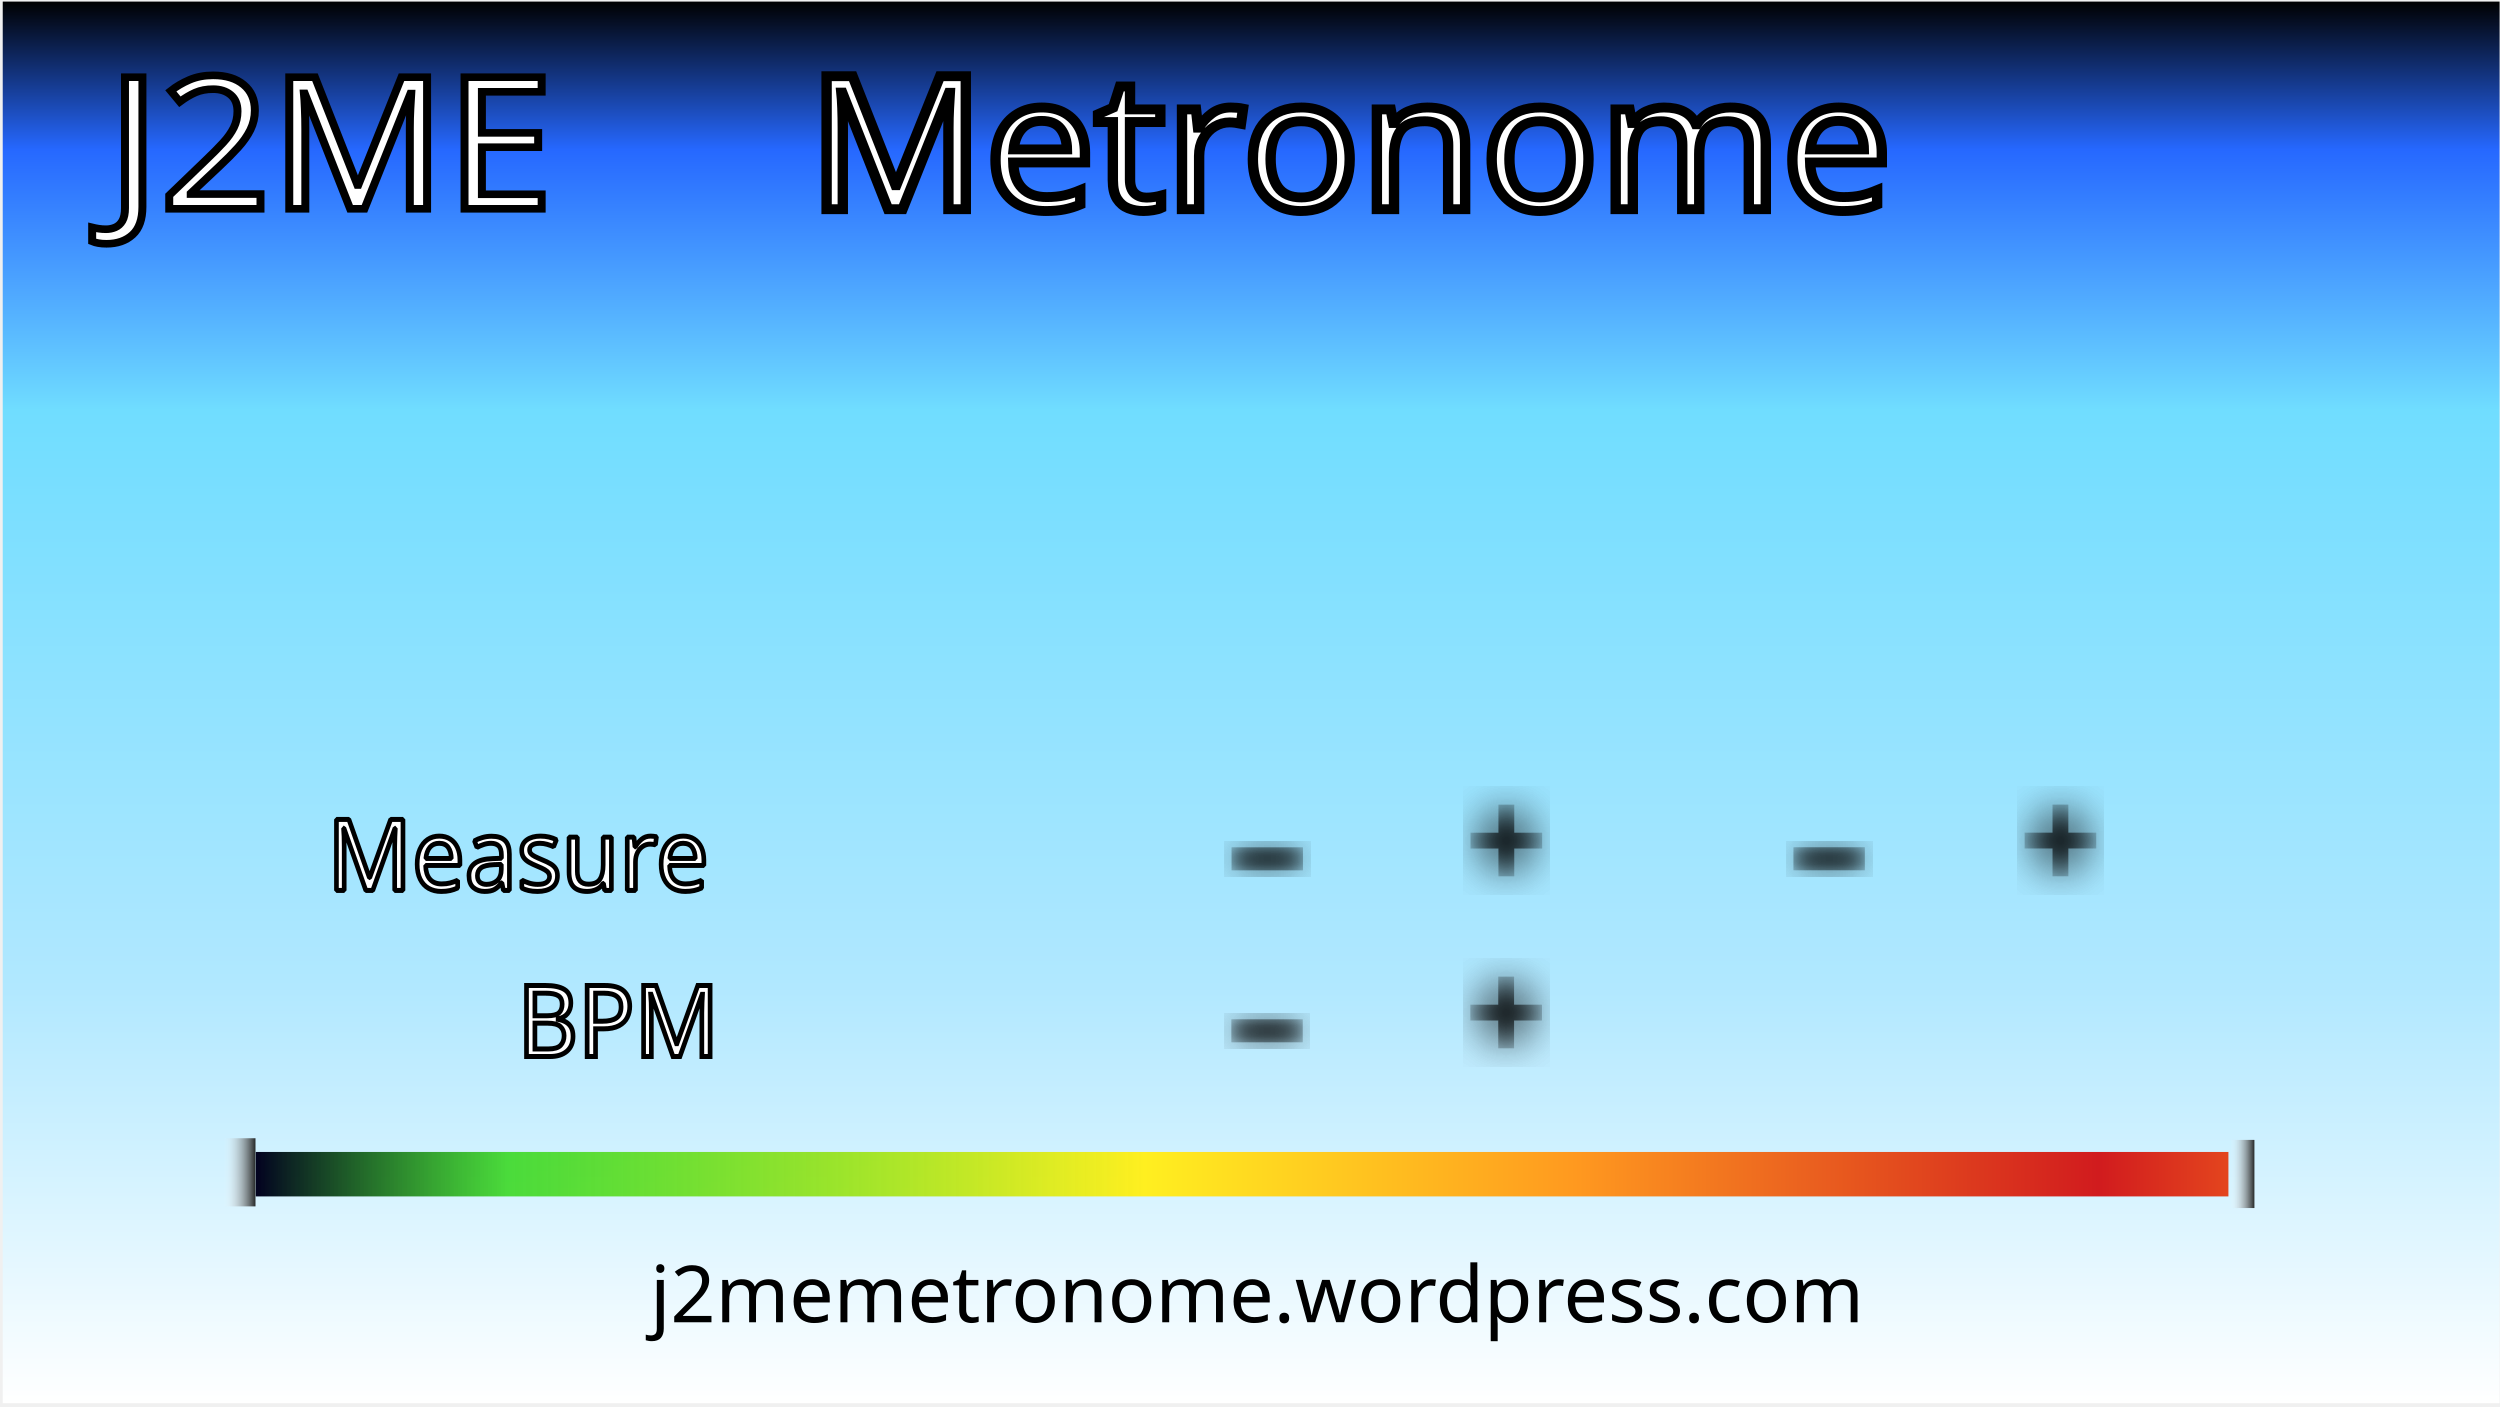
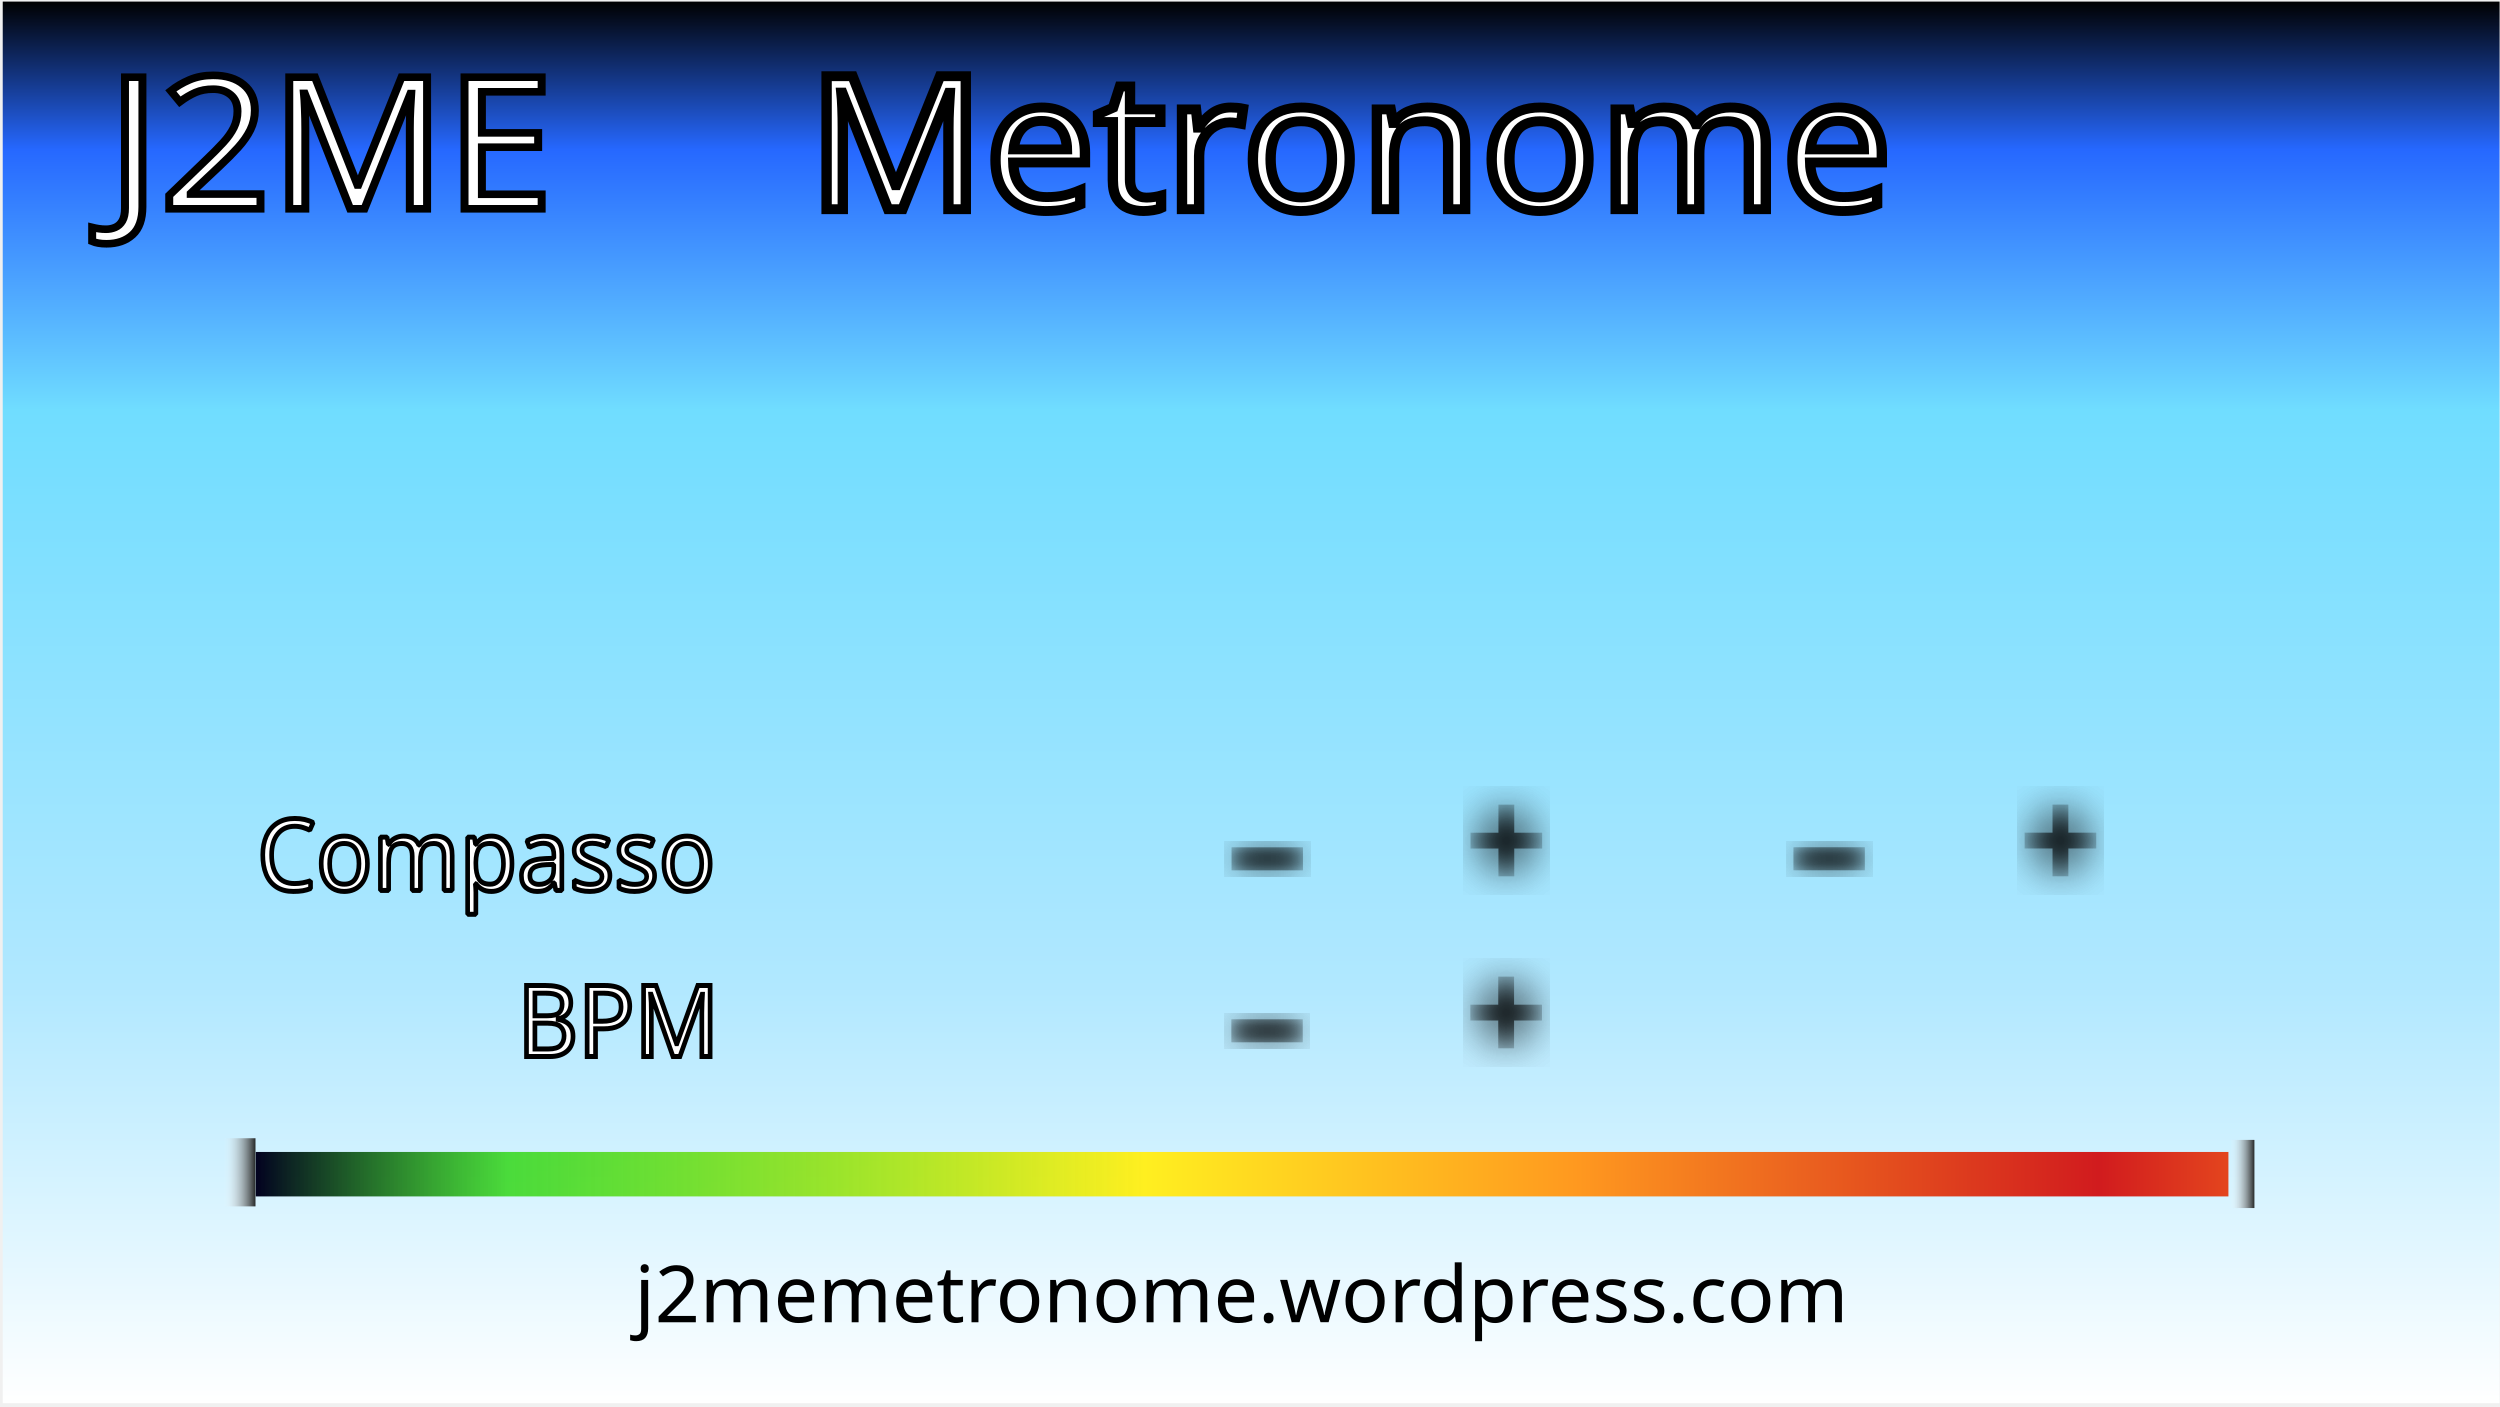
<svg xmlns="http://www.w3.org/2000/svg" xmlns:xlink="http://www.w3.org/1999/xlink" width="640" height="360" id="svg2" version="1.1">
  <defs id="defs4">
    <linearGradient id="linearGradient3044">
      <stop style="stop-color:#e23a00;stop-opacity:0.749;" offset="0" id="stop3050" />
      <stop id="stop3056" offset="0.563" style="stop-color:#4979bb;stop-opacity:0.624;" />
      <stop style="stop-color:#939494;stop-opacity:0.498;" offset="0.995" id="stop3052" />
      <stop id="stop3054" offset="1" style="stop-color:#ffffff;stop-opacity:0;" />
    </linearGradient>
    <linearGradient id="linearGradient3004">
      <stop id="stop3012" offset="0" style="stop-color:#d45500;stop-opacity:0.498;" />
      <stop style="stop-color:#d45500;stop-opacity:0;" offset="1" id="stop3008" />
    </linearGradient>
    <linearGradient id="linearGradient3754">
      <stop id="stop3038" offset="0" style="stop-color:#939494;stop-opacity:0.498;" />
      <stop style="stop-color:#ffffff;stop-opacity:0;" offset="1" id="stop3758" />
    </linearGradient>
    <linearGradient id="linearGradient3734">
      <stop style="stop-color:#020020;stop-opacity:1;" offset="0" id="stop3736" />
      <stop id="stop3744" offset="0.116" style="stop-color:#21d400;stop-opacity:0.768;" />
      <stop id="stop3742" offset="0.407" style="stop-color:#ffef20;stop-opacity:1;" />
      <stop style="stop-color:#ff991f;stop-opacity:1;" offset="0.604" id="stop3748" />
      <stop id="stop3750" offset="0.843" style="stop-color:#d11b1e;stop-opacity:1;" />
      <stop style="stop-color:#ff841e;stop-opacity:1;" offset="0.993" id="stop3746" />
      <stop style="stop-color:#ff5405;stop-opacity:1;" offset="1" id="stop3738" />
    </linearGradient>
    <linearGradient id="linearGradient3606">
      <stop style="stop-color:#000000;stop-opacity:1" offset="0" id="stop3608" />
      <stop id="stop3618" offset="0.106" style="stop-color:#2668ff;stop-opacity:1;" />
      <stop id="stop3616" offset="0.292" style="stop-color:#70ddff;stop-opacity:1" />
      <stop id="stop3614" offset="0.703" style="stop-color:#b1e8ff;stop-opacity:1" />
      <stop style="stop-color:#ffffff;stop-opacity:1" offset="1" id="stop3610" />
    </linearGradient>
    <linearGradient xlink:href="#linearGradient3606" id="linearGradient3612" x1="378.571" y1="0.434" x2="378.571" y2="1061.434" gradientUnits="userSpaceOnUse" gradientTransform="matrix(0.8506339,0,0,0.3384938,-669.7291,701.0261)" />
    <linearGradient xlink:href="#linearGradient3734" id="linearGradient3740" x1="11.686" y1="185.357" x2="181.529" y2="185.357" gradientUnits="userSpaceOnUse" gradientTransform="matrix(3.296063,0,0,1.77043,26.62448,-167.569)" />
    <linearGradient xlink:href="#linearGradient3754-2" id="linearGradient3764-1" x1="6.945" y1="185.15" x2="10.859" y2="185.15" gradientUnits="userSpaceOnUse" />
    <linearGradient id="linearGradient3754-2">
      <stop style="stop-color:#272929;stop-opacity:1;" offset="0" id="stop3756-6" />
      <stop style="stop-color:#ffffff;stop-opacity:0;" offset="1" id="stop3758-0" />
    </linearGradient>
    <linearGradient gradientTransform="matrix(1.58341,0,0,1.180886,-588.1234,-58.10518)" y2="185.15" x2="10.859" y1="185.15" x1="6.945" gradientUnits="userSpaceOnUse" id="linearGradient3783" xlink:href="#linearGradient3754-2" />
    <linearGradient xlink:href="#linearGradient3606" id="linearGradient3028" x1="362.061" y1="246.726" x2="244.876" y2="229" gradientUnits="userSpaceOnUse" />
    <linearGradient xlink:href="#linearGradient3044" id="linearGradient3036" x1="208.998" y1="234.75" x2="398.002" y2="234.75" gradientUnits="userSpaceOnUse" />
    <filter id="filter3362" color-interpolation-filters="sRGB" y="-0.25" height="1.5">
      <feGaussianBlur id="feGaussianBlur3364" result="result6" stdDeviation="3" in="SourceGraphic" />
      <feColorMatrix id="feColorMatrix3366" values="1 0 0 0 0 0 1 0 0 0 0 0 1 0 0 0 0 0 1 0 " result="result7" in="SourceGraphic" />
      <feComposite id="feComposite3368" in2="result7" operator="in" in="result6" result="fbSourceGraphic" />
      <feColorMatrix result="fbSourceGraphicAlpha" in="fbSourceGraphic" values="0 0 0 -1 0 0 0 0 -1 0 0 0 0 -1 0 0 0 0 1 0" id="feColorMatrix3986" />
      <feGaussianBlur id="feGaussianBlur3988" result="result6" stdDeviation="1.5" in="fbSourceGraphic" />
      <feComposite id="feComposite3990" in2="result6" operator="atop" in="fbSourceGraphic" result="result8" />
      <feComposite id="feComposite3992" in2="fbSourceGraphicAlpha" in="result8" operator="atop" result="fbSourceGraphic" />
      <feColorMatrix result="fbSourceGraphicAlpha" in="fbSourceGraphic" values="0 0 0 -1 0 0 0 0 -1 0 0 0 0 -1 0 0 0 0 1 0" id="feColorMatrix4914" />
      <feGaussianBlur id="feGaussianBlur4916" stdDeviation="5" result="result6" in="fbSourceGraphic" />
      <feComposite id="feComposite4918" in2="result6" result="result8" in="fbSourceGraphic" operator="atop" />
      <feComposite id="feComposite4920" in2="fbSourceGraphicAlpha" result="result9" operator="over" in="result8" />
      <feColorMatrix id="feColorMatrix4922" values="1 0 0 0 0 0 1 0 0 0 0 0 1 0 0 0 0 0 1 0 " result="result10" />
      <feBlend id="feBlend4924" in2="result6" in="result10" mode="normal" />
    </filter>
    <filter id="filter3370" color-interpolation-filters="sRGB" y="-0.25" height="1.5">
      <feGaussianBlur id="feGaussianBlur3372" result="result6" stdDeviation="3" in="SourceGraphic" />
      <feColorMatrix id="feColorMatrix3374" values="1 0 0 0 0 0 1 0 0 0 0 0 1 0 0 0 0 0 1 0 " result="result7" in="SourceGraphic" />
      <feComposite id="feComposite3376" in2="result7" operator="in" in="result6" result="fbSourceGraphic" />
      <feColorMatrix result="fbSourceGraphicAlpha" in="fbSourceGraphic" values="0 0 0 -1 0 0 0 0 -1 0 0 0 0 -1 0 0 0 0 1 0" id="feColorMatrix3946" />
      <feGaussianBlur id="feGaussianBlur3948" result="result6" stdDeviation="1.5" in="fbSourceGraphic" />
      <feComposite id="feComposite3950" in2="result6" operator="atop" in="fbSourceGraphic" result="result8" />
      <feComposite id="feComposite3952" in2="fbSourceGraphicAlpha" in="result8" operator="atop" result="fbSourceGraphic" />
      <feColorMatrix result="fbSourceGraphicAlpha" in="fbSourceGraphic" values="0 0 0 -1 0 0 0 0 -1 0 0 0 0 -1 0 0 0 0 1 0" id="feColorMatrix4938" />
      <feGaussianBlur id="feGaussianBlur4940" stdDeviation="5" result="result6" in="fbSourceGraphic" />
      <feComposite id="feComposite4942" in2="result6" result="result8" in="fbSourceGraphic" operator="atop" />
      <feComposite id="feComposite4944" in2="fbSourceGraphicAlpha" result="result9" operator="over" in="result8" />
      <feColorMatrix id="feColorMatrix4946" values="1 0 0 0 0 0 1 0 0 0 0 0 1 0 0 0 0 0 1 0 " result="result10" />
      <feBlend id="feBlend4948" in2="result6" in="result10" mode="normal" />
    </filter>
    <filter id="filter3378" color-interpolation-filters="sRGB" y="-0.25" height="1.5">
      <feGaussianBlur id="feGaussianBlur3380" result="result6" stdDeviation="3" in="SourceGraphic" />
      <feColorMatrix id="feColorMatrix3382" values="1 0 0 0 0 0 1 0 0 0 0 0 1 0 0 0 0 0 1 0 " result="result7" in="SourceGraphic" />
      <feComposite id="feComposite3384" in2="result7" operator="in" in="result6" result="fbSourceGraphic" />
      <feColorMatrix result="fbSourceGraphicAlpha" in="fbSourceGraphic" values="0 0 0 -1 0 0 0 0 -1 0 0 0 0 -1 0 0 0 0 1 0" id="feColorMatrix3954" />
      <feGaussianBlur id="feGaussianBlur3956" result="result6" stdDeviation="1.5" in="fbSourceGraphic" />
      <feComposite id="feComposite3958" in2="result6" operator="atop" in="fbSourceGraphic" result="result8" />
      <feComposite id="feComposite3960" in2="fbSourceGraphicAlpha" in="result8" operator="atop" result="fbSourceGraphic" />
      <feColorMatrix result="fbSourceGraphicAlpha" in="fbSourceGraphic" values="0 0 0 -1 0 0 0 0 -1 0 0 0 0 -1 0 0 0 0 1 0" id="feColorMatrix4950" />
      <feGaussianBlur id="feGaussianBlur4952" stdDeviation="5" result="result6" in="fbSourceGraphic" />
      <feComposite id="feComposite4954" in2="result6" result="result8" in="fbSourceGraphic" operator="atop" />
      <feComposite id="feComposite4956" in2="fbSourceGraphicAlpha" result="result9" operator="over" in="result8" />
      <feColorMatrix id="feColorMatrix4958" values="1 0 0 0 0 0 1 0 0 0 0 0 1 0 0 0 0 0 1 0 " result="result10" />
      <feBlend id="feBlend4960" in2="result6" in="result10" mode="normal" />
    </filter>
    <filter id="filter3386" color-interpolation-filters="sRGB" y="-0.25" height="1.5">
      <feGaussianBlur id="feGaussianBlur3388" result="result6" stdDeviation="3" in="SourceGraphic" />
      <feColorMatrix id="feColorMatrix3390" values="1 0 0 0 0 0 1 0 0 0 0 0 1 0 0 0 0 0 1 0 " result="result7" in="SourceGraphic" />
      <feComposite id="feComposite3392" in2="result7" operator="in" in="result6" result="fbSourceGraphic" />
      <feColorMatrix result="fbSourceGraphicAlpha" in="fbSourceGraphic" values="0 0 0 -1 0 0 0 0 -1 0 0 0 0 -1 0 0 0 0 1 0" id="feColorMatrix3978" />
      <feGaussianBlur id="feGaussianBlur3980" result="result6" stdDeviation="1.5" in="fbSourceGraphic" />
      <feComposite id="feComposite3982" in2="result6" operator="atop" in="fbSourceGraphic" result="result8" />
      <feComposite id="feComposite3984" in2="fbSourceGraphicAlpha" in="result8" operator="atop" result="fbSourceGraphic" />
      <feColorMatrix result="fbSourceGraphicAlpha" in="fbSourceGraphic" values="0 0 0 -1 0 0 0 0 -1 0 0 0 0 -1 0 0 0 0 1 0" id="feColorMatrix4926" />
      <feGaussianBlur id="feGaussianBlur4928" stdDeviation="5" result="result6" in="fbSourceGraphic" />
      <feComposite id="feComposite4930" in2="result6" result="result8" in="fbSourceGraphic" operator="atop" />
      <feComposite id="feComposite4932" in2="fbSourceGraphicAlpha" result="result9" operator="over" in="result8" />
      <feColorMatrix id="feColorMatrix4934" values="1 0 0 0 0 0 1 0 0 0 0 0 1 0 0 0 0 0 1 0 " result="result10" />
      <feBlend id="feBlend4936" in2="result6" in="result10" mode="normal" />
    </filter>
    <filter id="filter3394" color-interpolation-filters="sRGB" y="-0.25" height="1.5">
      <feGaussianBlur id="feGaussianBlur3396" result="result6" stdDeviation="3" in="SourceGraphic" />
      <feColorMatrix id="feColorMatrix3398" values="1 0 0 0 0 0 1 0 0 0 0 0 1 0 0 0 0 0 1 0 " result="result7" in="SourceGraphic" />
      <feComposite id="feComposite3400" in2="result7" operator="in" in="result6" result="fbSourceGraphic" />
      <feColorMatrix result="fbSourceGraphicAlpha" in="fbSourceGraphic" values="0 0 0 -1 0 0 0 0 -1 0 0 0 0 -1 0 0 0 0 1 0" id="feColorMatrix3962" />
      <feGaussianBlur id="feGaussianBlur3964" result="result6" stdDeviation="1.5" in="fbSourceGraphic" />
      <feComposite id="feComposite3966" in2="result6" operator="atop" in="fbSourceGraphic" result="result8" />
      <feComposite id="feComposite3968" in2="fbSourceGraphicAlpha" in="result8" operator="atop" result="fbSourceGraphic" />
      <feColorMatrix result="fbSourceGraphicAlpha" in="fbSourceGraphic" values="0 0 0 -1 0 0 0 0 -1 0 0 0 0 -1 0 0 0 0 1 0" id="feColorMatrix4902" />
      <feGaussianBlur id="feGaussianBlur4904" stdDeviation="5" result="result6" in="fbSourceGraphic" />
      <feComposite id="feComposite4906" in2="result6" result="result8" in="fbSourceGraphic" operator="atop" />
      <feComposite id="feComposite4908" in2="fbSourceGraphicAlpha" result="result9" operator="over" in="result8" />
      <feColorMatrix id="feColorMatrix4910" values="1 0 0 0 0 0 1 0 0 0 0 0 1 0 0 0 0 0 1 0 " result="result10" />
      <feBlend id="feBlend4912" in2="result6" in="result10" mode="normal" />
    </filter>
    <filter id="filter3402" color-interpolation-filters="sRGB" y="-0.25" height="1.5">
      <feGaussianBlur id="feGaussianBlur3404" result="result6" stdDeviation="3" in="SourceGraphic" />
      <feColorMatrix id="feColorMatrix3406" values="1 0 0 0 0 0 1 0 0 0 0 0 1 0 0 0 0 0 1 0 " result="result7" in="SourceGraphic" />
      <feComposite id="feComposite3408" in2="result7" operator="in" in="result6" result="fbSourceGraphic" />
      <feColorMatrix result="fbSourceGraphicAlpha" in="fbSourceGraphic" values="0 0 0 -1 0 0 0 0 -1 0 0 0 0 -1 0 0 0 0 1 0" id="feColorMatrix3970" />
      <feGaussianBlur id="feGaussianBlur3972" result="result6" stdDeviation="1.5" in="fbSourceGraphic" />
      <feComposite id="feComposite3974" in2="result6" operator="atop" in="fbSourceGraphic" result="result8" />
      <feComposite id="feComposite3976" in2="fbSourceGraphicAlpha" in="result8" operator="atop" result="fbSourceGraphic" />
      <feColorMatrix result="fbSourceGraphicAlpha" in="fbSourceGraphic" values="0 0 0 -1 0 0 0 0 -1 0 0 0 0 -1 0 0 0 0 1 0" id="feColorMatrix4890" />
      <feGaussianBlur id="feGaussianBlur4892" stdDeviation="5" result="result6" in="fbSourceGraphic" />
      <feComposite id="feComposite4894" in2="result6" result="result8" in="fbSourceGraphic" operator="atop" />
      <feComposite id="feComposite4896" in2="fbSourceGraphicAlpha" result="result9" operator="over" in="result8" />
      <feColorMatrix id="feColorMatrix4898" values="1 0 0 0 0 0 1 0 0 0 0 0 1 0 0 0 0 0 1 0 " result="result10" />
      <feBlend id="feBlend4900" in2="result6" in="result10" mode="normal" />
    </filter>
    <linearGradient gradientTransform="matrix(1.405234,0,0,1.453603,-556.386,-119.6132)" y2="185.15" x2="10.859" y1="185.15" x1="6.945" gradientUnits="userSpaceOnUse" id="linearGradient3783-9" xlink:href="#linearGradient3754-2-8" />
    <linearGradient id="linearGradient3754-2-8">
      <stop style="stop-color:#272929;stop-opacity:1;" offset="0" id="stop3756-6-2" />
      <stop style="stop-color:#ffffff;stop-opacity:0;" offset="1" id="stop3758-0-4" />
    </linearGradient>
    <linearGradient y2="185.15" x2="10.859" y1="185.15" x1="6.945" gradientTransform="matrix(2.08284,0,0,1.180886,-79.8676,-58.52846)" gradientUnits="userSpaceOnUse" id="linearGradient4979" xlink:href="#linearGradient3754-2-8" />
  </defs>
  <g id="layer1" transform="translate(668,-700.9336)" style="display:inline">
    <rect style="fill:url(#linearGradient3612);fill-opacity:1;fill-rule:evenodd;stroke:none" id="rect2816" width="639.191" height="358.803" x="-667.299" y="701.342" />
-     <text xml:space="preserve" style="font-size:24.653px;font-style:normal;font-weight:normal;fill:#000000;fill-opacity:1;stroke:#ffffff;stroke-width:1.233;stroke-linecap:butt;stroke-linejoin:miter;stroke-miterlimit:0.1;stroke-opacity:1;stroke-dasharray:none;font-family:Bitstream Vera Sans" x="-603.023" y="899.864" id="text3673" transform="scale(0.968759,1.032248)">
-       <tspan id="tspan3675" x="-603.023" y="899.864" style="font-size:24.653px;fill:#ffffff;stroke:#000000;stroke-width:1.233;stroke-linecap:butt;stroke-linejoin:miter;stroke-miterlimit:0.1;stroke-opacity:1;stroke-dasharray:none;font-family:Arial Rounded MT Bold;-inkscape-font-specification:Arial Rounded MT Bold">Measure</tspan>
+     <text xml:space="preserve" style="font-size:24.653px;font-style:normal;font-weight:normal;fill:#000000;fill-opacity:1;stroke:#ffffff;stroke-width:1.233;stroke-linecap:butt;stroke-linejoin:miter;stroke-miterlimit:0.1;stroke-opacity:1;stroke-dasharray:none;font-family:Bitstream Vera Sans" x="-621.604" y="899.864" id="text3673" transform="scale(0.968759,1.032248)">
+       <tspan x="-621.604" y="899.864" style="font-size:24.653px;fill:#ffffff;stroke:#000000;stroke-width:1.233;stroke-linecap:butt;stroke-linejoin:miter;stroke-miterlimit:0.1;stroke-opacity:1;stroke-dasharray:none;font-family:Arial Rounded MT Bold;-inkscape-font-specification:Arial Rounded MT Bold" id="tspan5000">Compasso</tspan>
    </text>
    <text xml:space="preserve" style="font-size:24.653px;font-style:normal;font-weight:normal;fill:#ffffff;fill-opacity:1;stroke:#000000;stroke-width:1.238;stroke-miterlimit:4;stroke-opacity:1;stroke-dasharray:none;font-family:Bitstream Vera Sans" x="-552.8" y="941.053" id="text3673-8" transform="scale(0.968759,1.032248)">
      <tspan id="tspan3675-2" x="-552.8" y="941.053" style="font-size:24.653px;fill:#ffffff;fill-opacity:1;stroke:#000000;stroke-width:1.238;stroke-miterlimit:4;stroke-opacity:1;stroke-dasharray:none;font-family:Arial Rounded MT Bold;-inkscape-font-specification:Arial Rounded MT Bold">BPM</tspan>
    </text>
    <text xml:space="preserve" style="font-size:48.31px;font-style:normal;font-variant:normal;font-weight:normal;font-stretch:normal;fill:#ffffff;fill-opacity:1;stroke:#000000;stroke-width:1.995;stroke-opacity:1;font-family:Fat Freddie Contour;-inkscape-font-specification:Fat Freddie Contour" x="-625.538" y="772.481" id="text3702" transform="scale(1.023993,0.9765694)">
      <tspan id="tspan3704" x="-625.538" y="772.481" style="font-size:48.31px;font-style:normal;font-variant:normal;font-weight:normal;font-stretch:normal;fill:#ffffff;fill-opacity:1;stroke:#000000;stroke-width:1.995;stroke-opacity:1;font-family:Fat Freddie Contour;-inkscape-font-specification:Fat Freddie Contour">J2ME</tspan>
    </text>
    <text xml:space="preserve" style="font-size:48.815px;font-style:normal;font-weight:normal;fill:#ffffff;fill-opacity:1;stroke:#000000;stroke-width:2.592;stroke-opacity:1;font-family:Fat Freddie Contour;-inkscape-font-specification:Fat Freddie Contour" x="-450.429" y="772.585" id="text3702-7" transform="scale(1.023993,0.9765694)">
      <tspan id="tspan3704-7" x="-450.429" y="772.585" style="font-size:48.815px;font-style:normal;font-variant:normal;font-weight:normal;font-stretch:normal;fill:#ffffff;fill-opacity:1;stroke:#000000;stroke-width:2.592;stroke-opacity:1;font-family:Fat Freddie Contour;-inkscape-font-specification:Fat Freddie Contour">Metronome</tspan>
    </text>
-     <text xml:space="preserve" style="font-size:57.674px;font-style:normal;font-weight:normal;fill:#000000;fill-opacity:1;stroke:none;font-family:Bitstream Vera Sans" x="-501.576" y="1039.43" id="text2892">
-       <tspan id="tspan2894" x="-501.576" y="1039.43" style="font-size:20.186px;font-family:Arial Rounded MT Bold;-inkscape-font-specification:Arial Rounded MT Bold">j2memetronome.wordpress.com</tspan>
+     <text xml:space="preserve" style="font-size:57.674px;font-style:normal;font-weight:normal;fill:#000000;fill-opacity:1;stroke:none;font-family:Bitstream Vera Sans" x="-505.576" y="1039.43" id="text2892">
+       <tspan id="tspan2894" x="-505.576" y="1039.43" style="font-size:20.186px;font-family:Arial Rounded MT Bold;-inkscape-font-specification:Arial Rounded MT Bold">j2memetronome.wordpress.com</tspan>
    </text>
  </g>
  <g id="layer2" style="display:inline" transform="translate(0,140)">
    <rect style="fill:url(#linearGradient3740);fill-opacity:1;stroke:none" id="rect3732" width="505.004" height="11.381" x="65.471" y="154.902" />
    <rect style="fill:url(#linearGradient3783);fill-opacity:1;stroke:none;display:inline" id="rect3752-4" width="6.198" height="17.446" x="-577.127" y="151.813" transform="scale(-1,1)" />
    <text xml:space="preserve" style="font-size:33.812px;font-style:normal;font-variant:normal;font-weight:bold;font-stretch:normal;text-align:start;line-height:125%;writing-mode:lr-tb;text-anchor:start;fill:#000000;fill-opacity:1;stroke:none;filter:url(#filter3378);font-family:Verdana;-inkscape-font-specification:Verdana Bold" x="329.792" y="133.198" id="text2858" transform="matrix(1.118049,0,0,1.118049,6.055628,-16.36913)">
      <tspan id="tspan2860" x="329.792" y="133.198">+</tspan>
    </text>
    <text xml:space="preserve" style="font-size:37.569px;font-style:normal;font-weight:normal;fill:#000000;fill-opacity:1;stroke:none;filter:url(#filter3370);font-family:Verdana;-inkscape-font-specification:Verdana" x="284.552" y="143.569" id="text2862" transform="matrix(1.118049,0,0,1.118049,-5.944372,-16.36913)">
      <tspan id="tspan2864" x="284.552" y="143.569" style="font-size:67.625px;font-style:normal;font-variant:normal;font-weight:normal;font-stretch:normal;font-family:Verdana;-inkscape-font-specification:Verdana">-</tspan>
    </text>
    <text xml:space="preserve" style="font-size:33.812px;font-style:normal;font-variant:normal;font-weight:bold;font-stretch:normal;text-align:start;line-height:125%;writing-mode:lr-tb;text-anchor:start;fill:#000000;fill-opacity:1;stroke:none;display:inline;filter:url(#filter3386);font-family:Verdana;-inkscape-font-specification:Verdana Bold" x="329.836" y="93.822" id="text2858-1" transform="matrix(1.118049,0,0,1.118049,6.055628,-16.36913)">
      <tspan id="tspan2860-7" x="329.836" y="93.822">+</tspan>
    </text>
    <text xml:space="preserve" style="font-size:37.569px;font-style:normal;font-weight:normal;fill:#000000;fill-opacity:1;stroke:none;display:inline;filter:url(#filter3362);font-family:Verdana;-inkscape-font-specification:Verdana" x="284.596" y="104.193" id="text2862-4" transform="matrix(1.118049,0,0,1.118049,-5.944372,-16.36913)">
      <tspan id="tspan2864-0" x="284.596" y="104.193" style="font-size:67.625px;font-style:normal;font-variant:normal;font-weight:normal;font-stretch:normal;font-family:Verdana;-inkscape-font-specification:Verdana">-</tspan>
    </text>
    <text xml:space="preserve" style="font-size:33.812px;font-style:normal;font-variant:normal;font-weight:bold;font-stretch:normal;text-align:start;line-height:125%;writing-mode:lr-tb;text-anchor:start;fill:#000000;fill-opacity:1;stroke:none;display:inline;filter:url(#filter3394);font-family:Verdana;-inkscape-font-specification:Verdana Bold" x="445.971" y="93.807" id="text2858-1-9" transform="matrix(1.118049,0,0,1.118049,18.05563,-16.36913)">
      <tspan id="tspan2860-7-4" x="445.971" y="93.807">+</tspan>
    </text>
    <text xml:space="preserve" style="font-size:37.569px;font-style:normal;font-weight:normal;fill:#000000;fill-opacity:1;stroke:none;display:inline;filter:url(#filter3402);font-family:Verdana;-inkscape-font-specification:Verdana" x="400.731" y="104.177" id="text2862-4-8" transform="matrix(1.118049,0,0,1.118049,8.055628,-16.36913)">
      <tspan id="tspan2864-0-8" x="400.731" y="104.177" style="font-size:67.625px;font-style:normal;font-variant:normal;font-weight:normal;font-stretch:normal;font-family:Verdana;-inkscape-font-specification:Verdana">-</tspan>
    </text>
    <rect style="fill:url(#linearGradient4979);fill-opacity:1;stroke:none;display:inline" id="rect3752-4-5" width="8.153" height="17.446" x="-65.403" y="151.389" transform="scale(-1,1)" />
  </g>
</svg>
